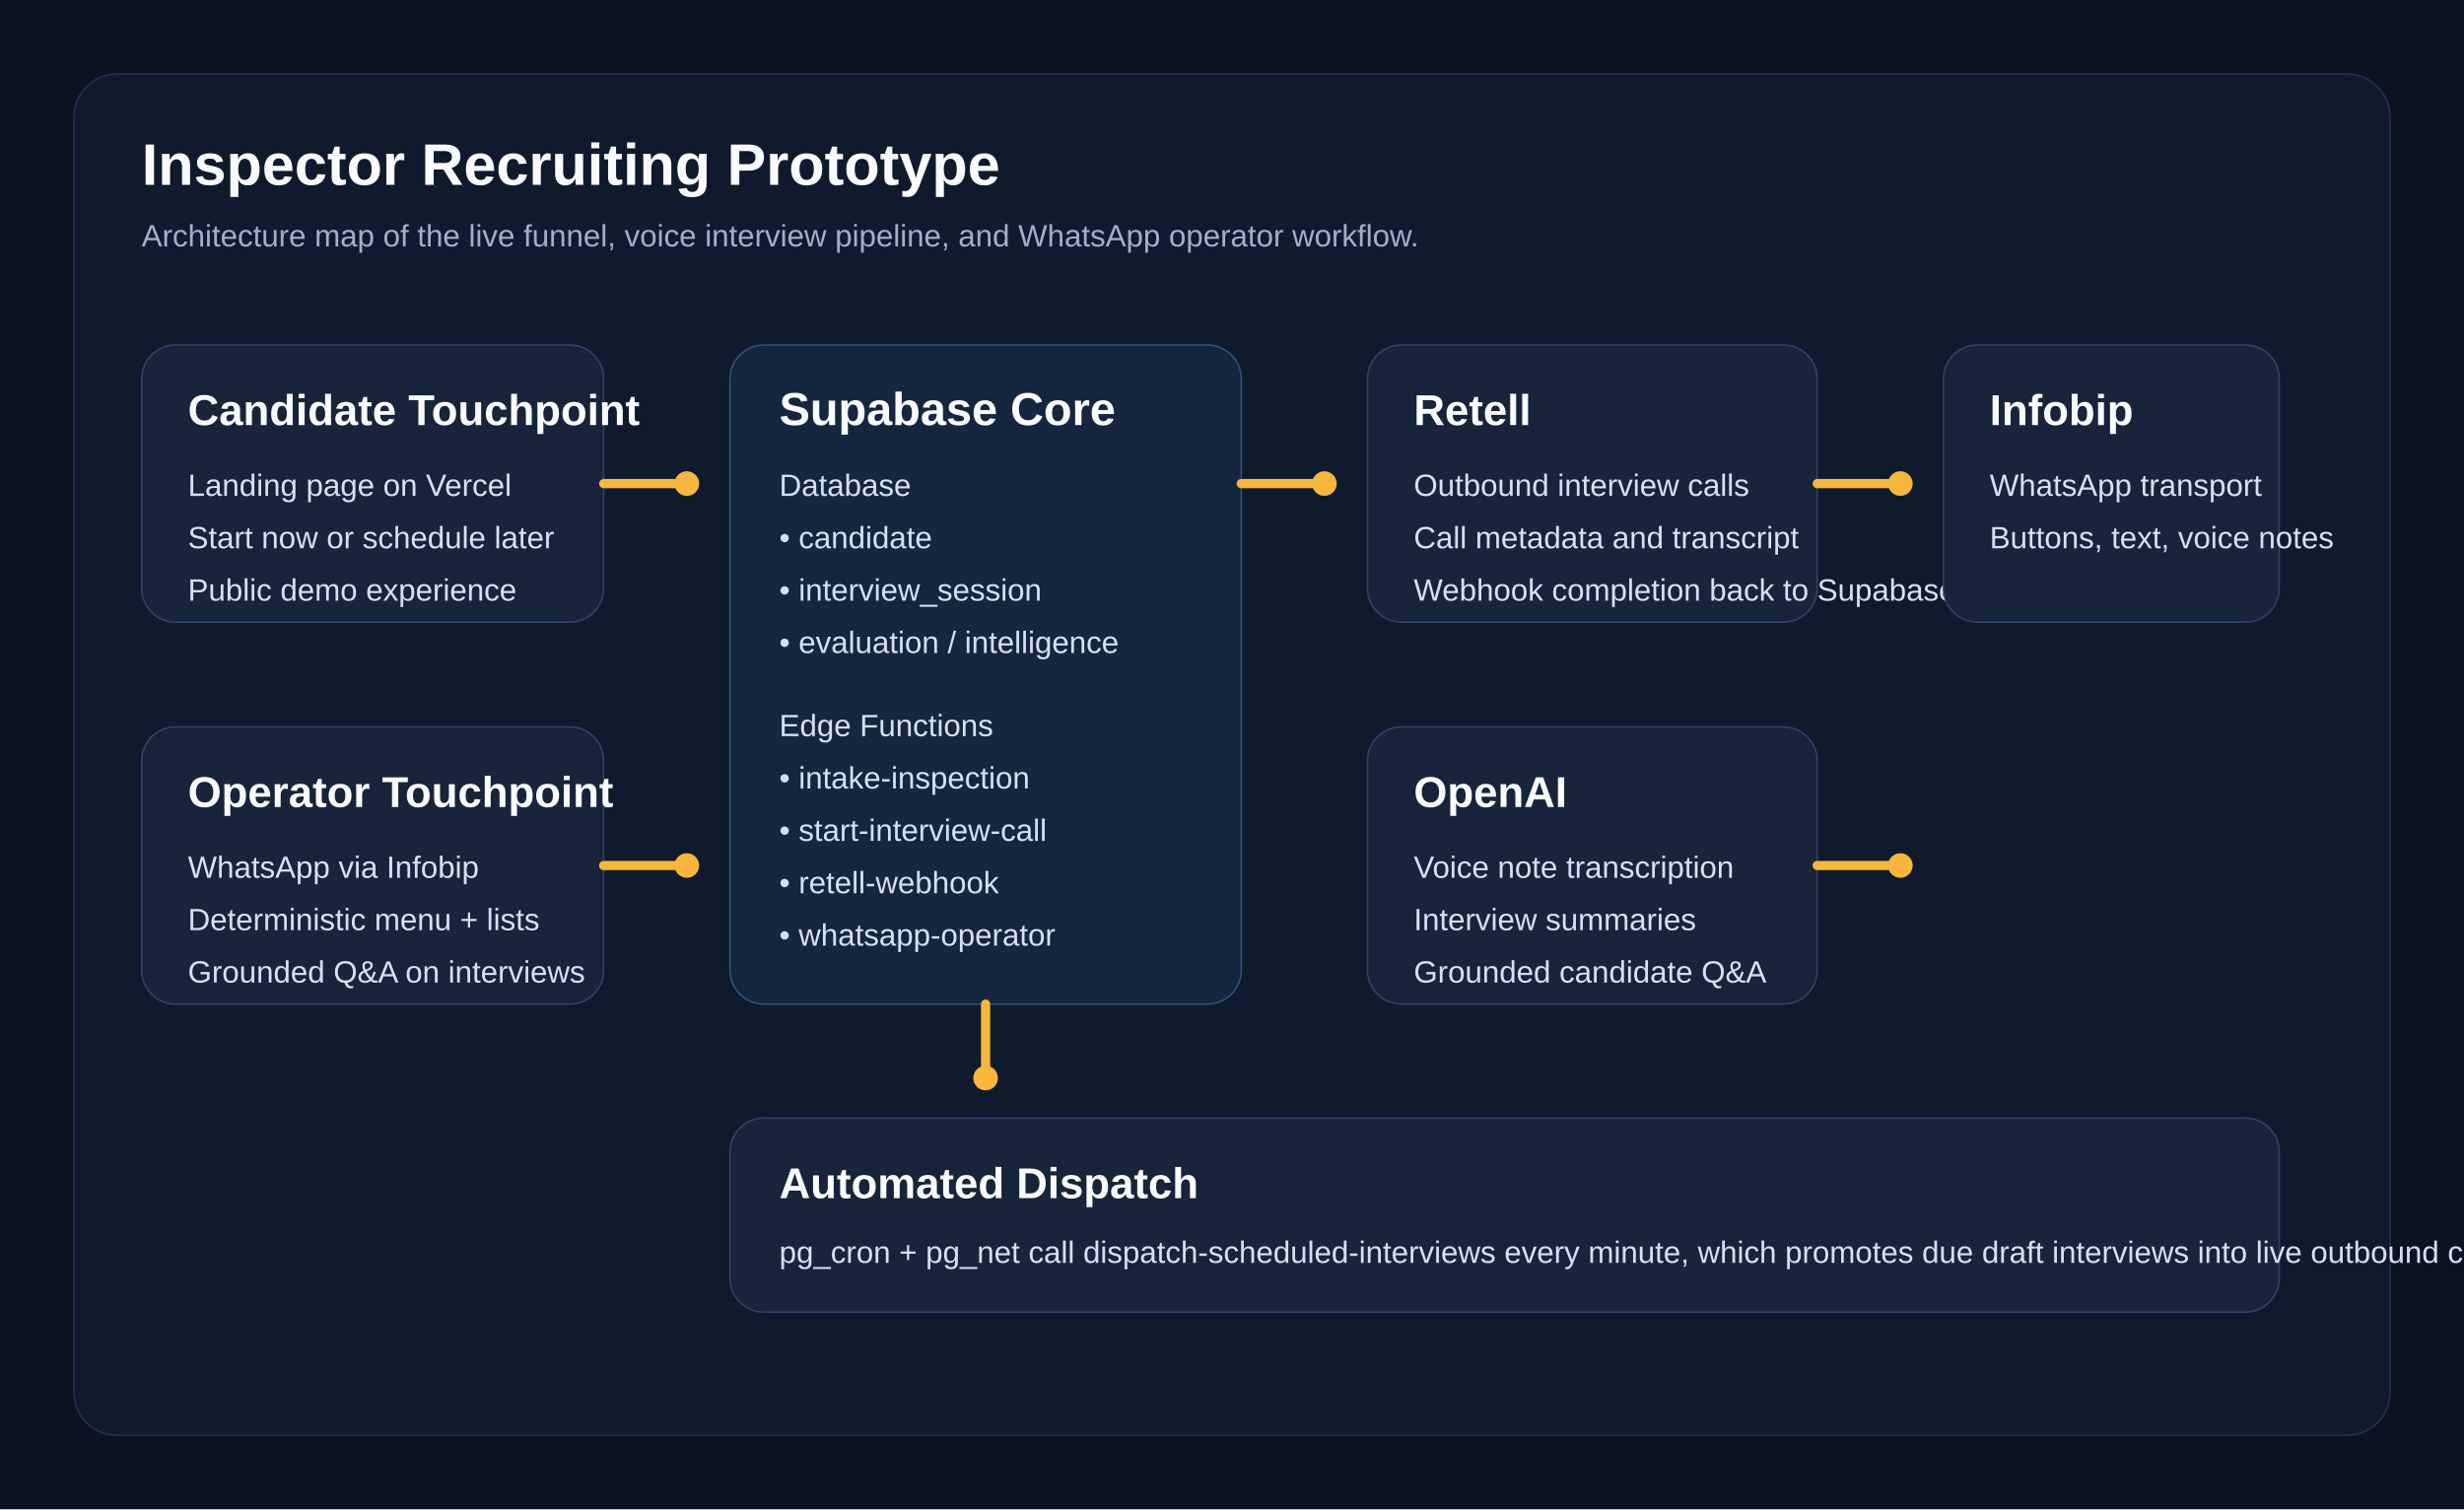
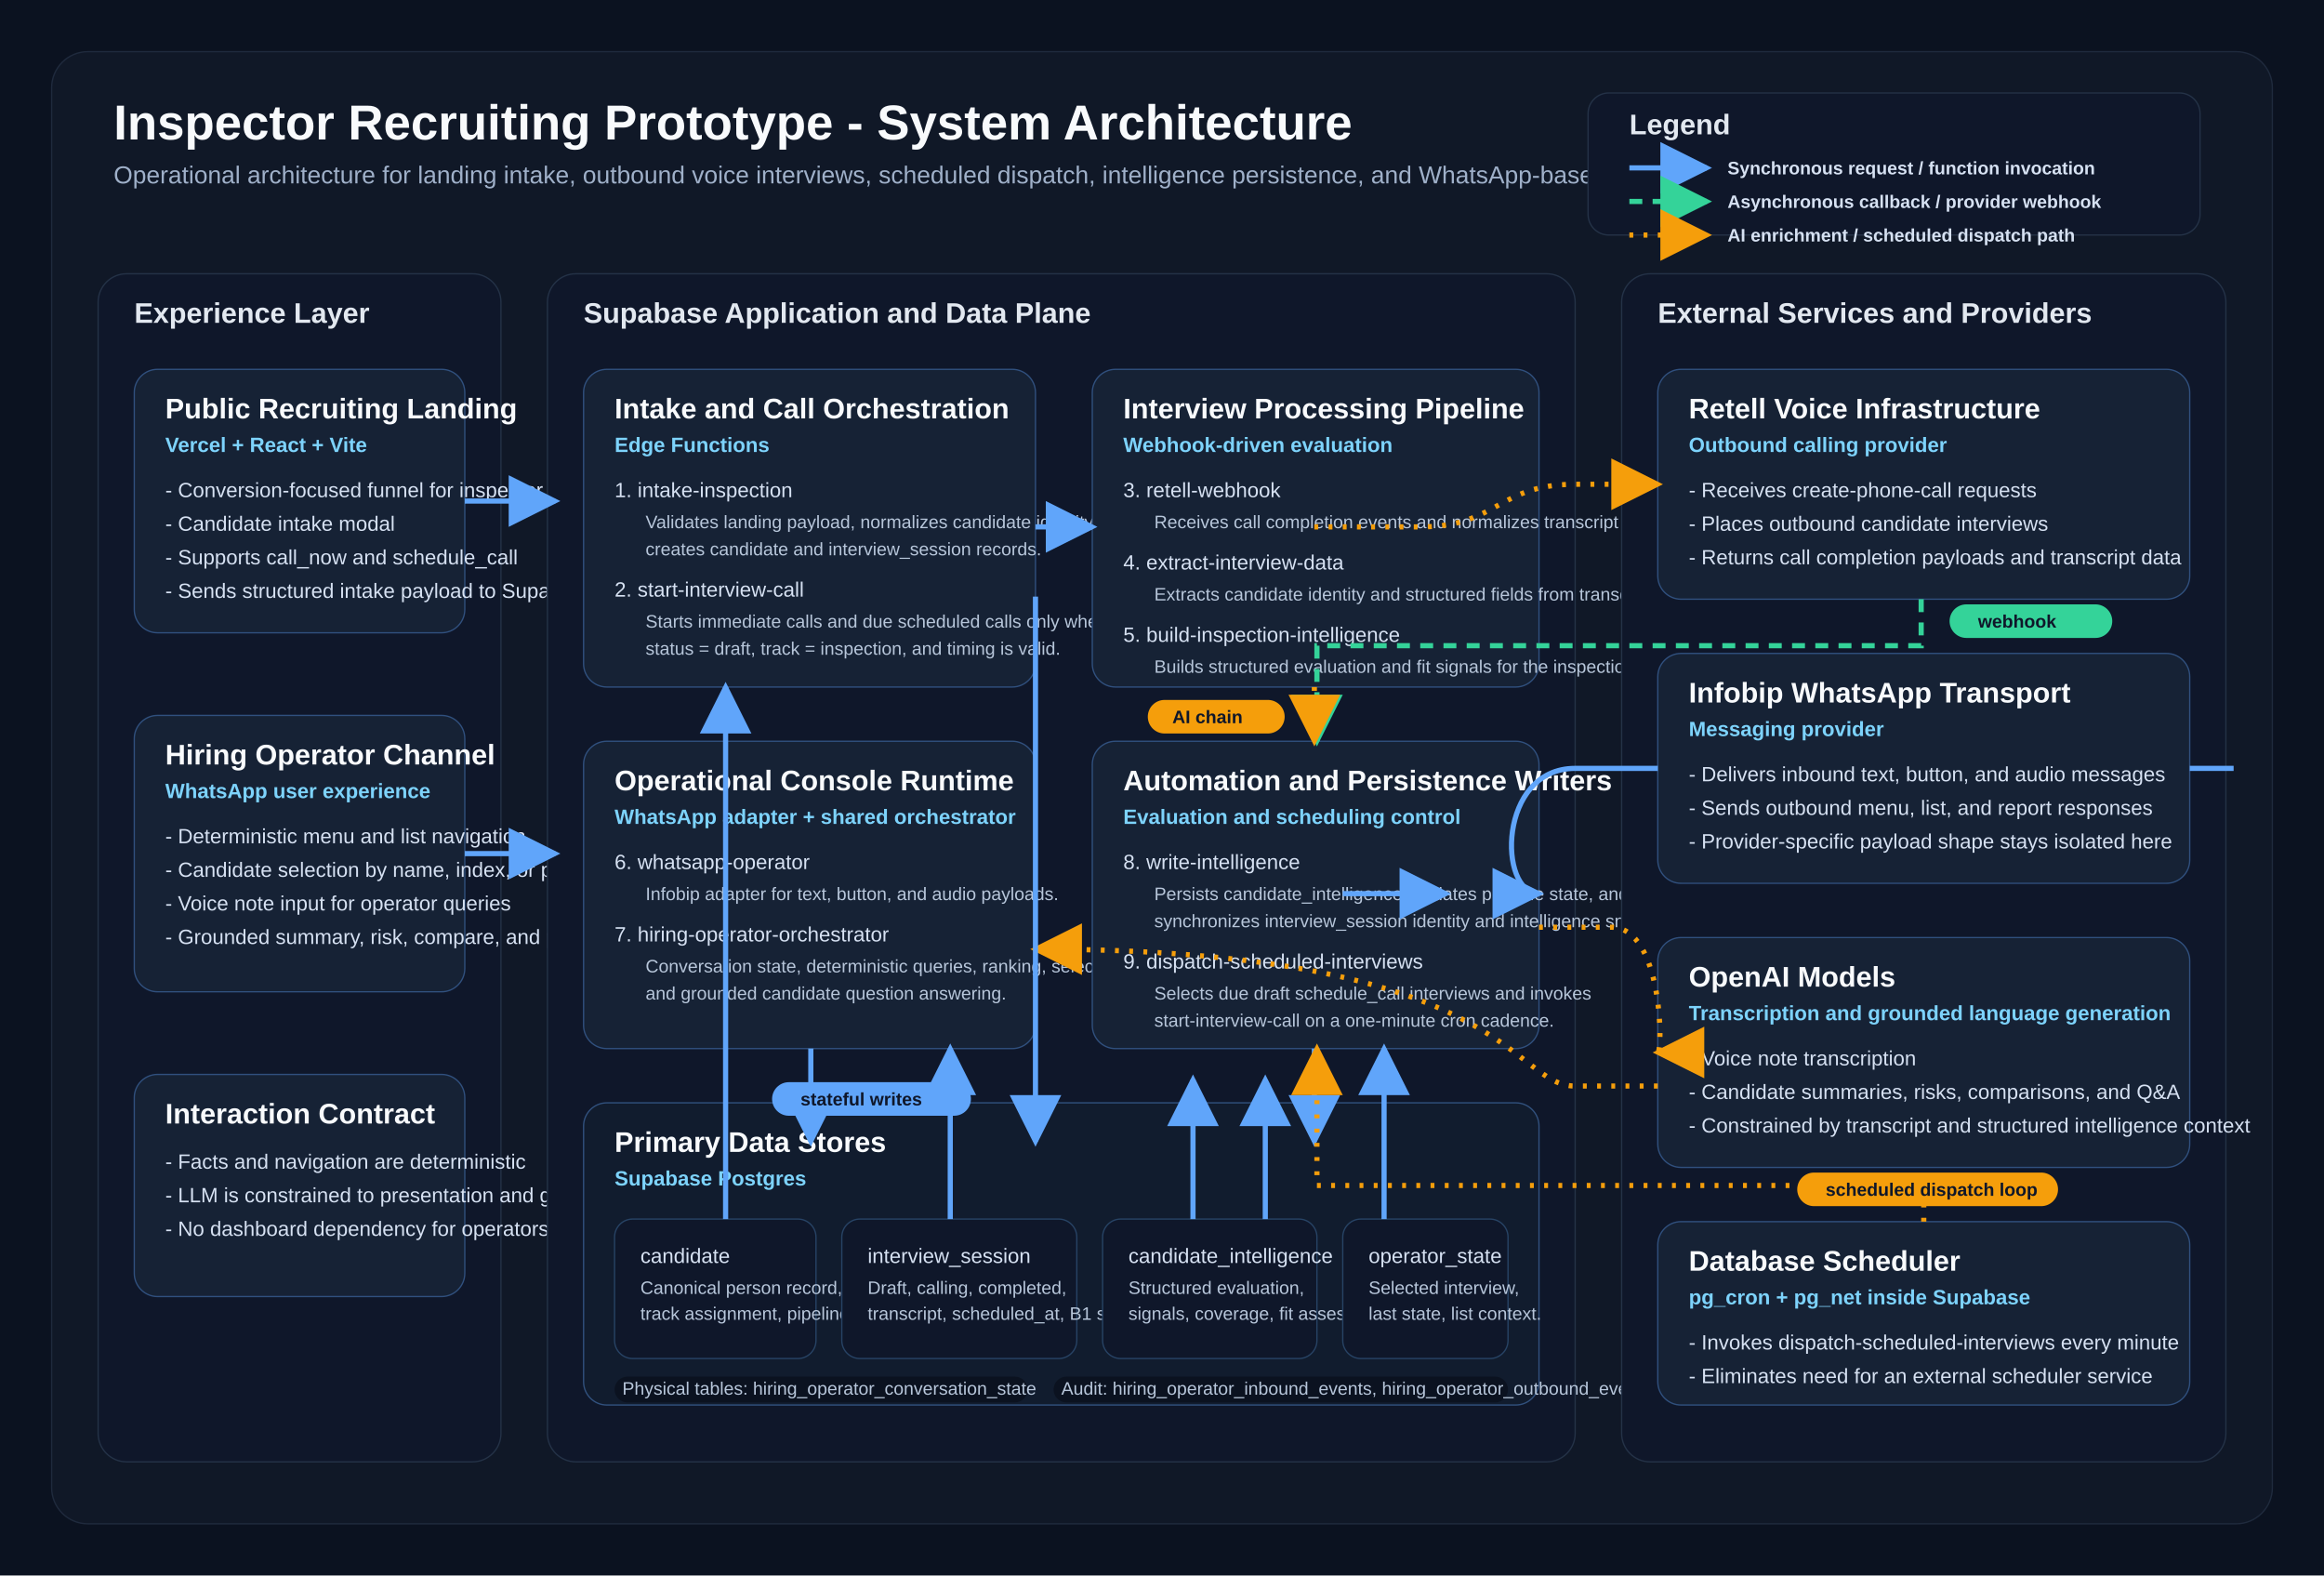
- <svg xmlns="http://www.w3.org/2000/svg" width="1600" height="980" viewBox="0 0 1600 980" fill="none">
-   <rect width="1600" height="980" fill="#0B1220" />
-   <rect x="48" y="48" width="1504" height="884" rx="28" fill="#101A2D" stroke="#22314D" />
-   <text x="92" y="120" fill="#F8FAFC" font-family="Arial, Helvetica, sans-serif" font-size="38" font-weight="700">Inspector Recruiting Prototype</text>
-   <text x="92" y="160" fill="#9FB0C9" font-family="Arial, Helvetica, sans-serif" font-size="20">Architecture map of the live funnel, voice interview pipeline, and WhatsApp operator workflow.</text>
-   <rect x="92" y="224" width="300" height="180" rx="22" fill="#17243A" stroke="#2D4469" />
-   <text x="122" y="276" fill="#F8FAFC" font-family="Arial, Helvetica, sans-serif" font-size="28" font-weight="700">Candidate Touchpoint</text>
-   <text x="122" y="322" fill="#D6E1F2" font-family="Arial, Helvetica, sans-serif" font-size="20">Landing page on Vercel</text>
-   <text x="122" y="356" fill="#D6E1F2" font-family="Arial, Helvetica, sans-serif" font-size="20">Start now or schedule later</text>
-   <text x="122" y="390" fill="#D6E1F2" font-family="Arial, Helvetica, sans-serif" font-size="20">Public demo experience</text>
-   <rect x="92" y="472" width="300" height="180" rx="22" fill="#17243A" stroke="#2D4469" />
-   <text x="122" y="524" fill="#F8FAFC" font-family="Arial, Helvetica, sans-serif" font-size="28" font-weight="700">Operator Touchpoint</text>
-   <text x="122" y="570" fill="#D6E1F2" font-family="Arial, Helvetica, sans-serif" font-size="20">WhatsApp via Infobip</text>
-   <text x="122" y="604" fill="#D6E1F2" font-family="Arial, Helvetica, sans-serif" font-size="20">Deterministic menu + lists</text>
-   <text x="122" y="638" fill="#D6E1F2" font-family="Arial, Helvetica, sans-serif" font-size="20">Grounded Q&amp;A on interviews</text>
-   <rect x="474" y="224" width="332" height="428" rx="22" fill="#16263E" stroke="#31517E" />
-   <text x="506" y="276" fill="#F8FAFC" font-family="Arial, Helvetica, sans-serif" font-size="30" font-weight="700">Supabase Core</text>
-   <text x="506" y="322" fill="#D6E1F2" font-family="Arial, Helvetica, sans-serif" font-size="20">Database</text>
-   <text x="506" y="356" fill="#D6E1F2" font-family="Arial, Helvetica, sans-serif" font-size="20">• candidate</text>
-   <text x="506" y="390" fill="#D6E1F2" font-family="Arial, Helvetica, sans-serif" font-size="20">• interview_session</text>
-   <text x="506" y="424" fill="#D6E1F2" font-family="Arial, Helvetica, sans-serif" font-size="20">• evaluation / intelligence</text>
-   <text x="506" y="478" fill="#D6E1F2" font-family="Arial, Helvetica, sans-serif" font-size="20">Edge Functions</text>
-   <text x="506" y="512" fill="#D6E1F2" font-family="Arial, Helvetica, sans-serif" font-size="20">• intake-inspection</text>
-   <text x="506" y="546" fill="#D6E1F2" font-family="Arial, Helvetica, sans-serif" font-size="20">• start-interview-call</text>
-   <text x="506" y="580" fill="#D6E1F2" font-family="Arial, Helvetica, sans-serif" font-size="20">• retell-webhook</text>
-   <text x="506" y="614" fill="#D6E1F2" font-family="Arial, Helvetica, sans-serif" font-size="20">• whatsapp-operator</text>
-   <rect x="888" y="224" width="292" height="180" rx="22" fill="#17243A" stroke="#2D4469" />
-   <text x="918" y="276" fill="#F8FAFC" font-family="Arial, Helvetica, sans-serif" font-size="28" font-weight="700">Retell</text>
-   <text x="918" y="322" fill="#D6E1F2" font-family="Arial, Helvetica, sans-serif" font-size="20">Outbound interview calls</text>
-   <text x="918" y="356" fill="#D6E1F2" font-family="Arial, Helvetica, sans-serif" font-size="20">Call metadata and transcript</text>
-   <text x="918" y="390" fill="#D6E1F2" font-family="Arial, Helvetica, sans-serif" font-size="20">Webhook completion back to Supabase</text>
-   <rect x="888" y="472" width="292" height="180" rx="22" fill="#17243A" stroke="#2D4469" />
-   <text x="918" y="524" fill="#F8FAFC" font-family="Arial, Helvetica, sans-serif" font-size="28" font-weight="700">OpenAI</text>
-   <text x="918" y="570" fill="#D6E1F2" font-family="Arial, Helvetica, sans-serif" font-size="20">Voice note transcription</text>
-   <text x="918" y="604" fill="#D6E1F2" font-family="Arial, Helvetica, sans-serif" font-size="20">Interview summaries</text>
-   <text x="918" y="638" fill="#D6E1F2" font-family="Arial, Helvetica, sans-serif" font-size="20">Grounded candidate Q&amp;A</text>
-   <rect x="1262" y="224" width="218" height="180" rx="22" fill="#17243A" stroke="#2D4469" />
-   <text x="1292" y="276" fill="#F8FAFC" font-family="Arial, Helvetica, sans-serif" font-size="28" font-weight="700">Infobip</text>
-   <text x="1292" y="322" fill="#D6E1F2" font-family="Arial, Helvetica, sans-serif" font-size="20">WhatsApp transport</text>
-   <text x="1292" y="356" fill="#D6E1F2" font-family="Arial, Helvetica, sans-serif" font-size="20">Buttons, text, voice notes</text>
-   <rect x="474" y="726" width="1006" height="126" rx="22" fill="#17243A" stroke="#2D4469" />
-   <text x="506" y="778" fill="#F8FAFC" font-family="Arial, Helvetica, sans-serif" font-size="28" font-weight="700">Automated Dispatch</text>
-   <text x="506" y="820" fill="#D6E1F2" font-family="Arial, Helvetica, sans-serif" font-size="20">pg_cron + pg_net call dispatch-scheduled-interviews every minute, which promotes due draft interviews into live outbound calls.</text>
-   <path d="M392 314H446" stroke="#F6B73C" stroke-width="6" stroke-linecap="round" />
-   <path d="M806 314H860" stroke="#F6B73C" stroke-width="6" stroke-linecap="round" />
-   <path d="M1180 314H1234" stroke="#F6B73C" stroke-width="6" stroke-linecap="round" />
-   <path d="M1180 562H1234" stroke="#F6B73C" stroke-width="6" stroke-linecap="round" />
-   <path d="M392 562H446" stroke="#F6B73C" stroke-width="6" stroke-linecap="round" />
-   <path d="M640 652V700" stroke="#F6B73C" stroke-width="6" stroke-linecap="round" />
-   <circle cx="446" cy="314" r="8" fill="#F6B73C" />
-   <circle cx="860" cy="314" r="8" fill="#F6B73C" />
-   <circle cx="1234" cy="314" r="8" fill="#F6B73C" />
-   <circle cx="1234" cy="562" r="8" fill="#F6B73C" />
-   <circle cx="446" cy="562" r="8" fill="#F6B73C" />
-   <circle cx="640" cy="700" r="8" fill="#F6B73C" />
+ <svg xmlns="http://www.w3.org/2000/svg" width="1800" height="1220" viewBox="0 0 1800 1220" fill="none">
+   <defs>
+     <style>
+       .title { font: 700 38px Arial, Helvetica, sans-serif; fill: #F8FAFC; }
+       .subtitle { font: 400 19px Arial, Helvetica, sans-serif; fill: #9FB0C9; }
+       .section { font: 700 22px Arial, Helvetica, sans-serif; fill: #E2E8F0; letter-spacing: 0; }
+       .cardTitle { font: 700 22px Arial, Helvetica, sans-serif; fill: #F8FAFC; }
+       .cardSub { font: 600 16px Arial, Helvetica, sans-serif; fill: #7DD3FC; }
+       .body { font: 400 16px Arial, Helvetica, sans-serif; fill: #D6E1F2; }
+       .small { font: 400 14px Arial, Helvetica, sans-serif; fill: #B7C6DA; }
+       .label { font: 700 14px Arial, Helvetica, sans-serif; fill: #0F172A; }
+       .legend { font: 600 14px Arial, Helvetica, sans-serif; fill: #D6E1F2; }
+     </style>
+     <marker id="arrow-blue" markerWidth="10" markerHeight="10" refX="9" refY="5" orient="auto">
+       <path d="M0 0L10 5L0 10V0Z" fill="#60A5FA" />
+     </marker>
+     <marker id="arrow-green" markerWidth="10" markerHeight="10" refX="9" refY="5" orient="auto">
+       <path d="M0 0L10 5L0 10V0Z" fill="#34D399" />
+     </marker>
+     <marker id="arrow-amber" markerWidth="10" markerHeight="10" refX="9" refY="5" orient="auto">
+       <path d="M0 0L10 5L0 10V0Z" fill="#F59E0B" />
+     </marker>
+     <marker id="arrow-slate" markerWidth="10" markerHeight="10" refX="9" refY="5" orient="auto">
+       <path d="M0 0L10 5L0 10V0Z" fill="#94A3B8" />
+     </marker>
+   </defs>
+   <rect width="1800" height="1220" fill="#0B1220" />
+   <rect x="40" y="40" width="1720" height="1140" rx="28" fill="#101827" stroke="#1F2A3D" />
+   <text x="88" y="108" class="title">Inspector Recruiting Prototype - System Architecture</text>
+   <text x="88" y="142" class="subtitle">Operational architecture for landing intake, outbound voice interviews, scheduled dispatch, intelligence persistence, and WhatsApp-based recruiting operations.</text>
+   <rect x="1230" y="72" width="474" height="110" rx="16" fill="#0F172A" stroke="#243247" />
+   <text x="1262" y="104" class="section">Legend</text>
+   <line x1="1262" y1="130" x2="1322" y2="130" stroke="#60A5FA" stroke-width="4" marker-end="url(#arrow-blue)" />
+   <text x="1338" y="135" class="legend">Synchronous request / function invocation</text>
+   <line x1="1262" y1="156" x2="1322" y2="156" stroke="#34D399" stroke-width="4" stroke-dasharray="10 8" marker-end="url(#arrow-green)" />
+   <text x="1338" y="161" class="legend">Asynchronous callback / provider webhook</text>
+   <line x1="1262" y1="182" x2="1322" y2="182" stroke="#F59E0B" stroke-width="4" stroke-dasharray="3 8" marker-end="url(#arrow-amber)" />
+   <text x="1338" y="187" class="legend">AI enrichment / scheduled dispatch path</text>
+   <rect x="76" y="212" width="312" height="920" rx="22" fill="#0F172A" stroke="#243247" />
+   <text x="104" y="250" class="section">Experience Layer</text>
+   <rect x="104" y="286" width="256" height="204" rx="18" fill="#162235" stroke="#30507E" />
+   <text x="128" y="324" class="cardTitle">Public Recruiting Landing</text>
+   <text x="128" y="350" class="cardSub">Vercel + React + Vite</text>
+   <text x="128" y="385" class="body">- Conversion-focused funnel for inspector recruiting</text>
+   <text x="128" y="411" class="body">- Candidate intake modal</text>
+   <text x="128" y="437" class="body">- Supports call_now and schedule_call</text>
+   <text x="128" y="463" class="body">- Sends structured intake payload to Supabase</text>
+   <rect x="104" y="554" width="256" height="214" rx="18" fill="#162235" stroke="#30507E" />
+   <text x="128" y="592" class="cardTitle">Hiring Operator Channel</text>
+   <text x="128" y="618" class="cardSub">WhatsApp user experience</text>
+   <text x="128" y="653" class="body">- Deterministic menu and list navigation</text>
+   <text x="128" y="679" class="body">- Candidate selection by name, index, or phone</text>
+   <text x="128" y="705" class="body">- Voice note input for operator queries</text>
+   <text x="128" y="731" class="body">- Grounded summary, risk, compare, and phone lookups</text>
+   <rect x="104" y="832" width="256" height="172" rx="18" fill="#162235" stroke="#30507E" />
+   <text x="128" y="870" class="cardTitle">Interaction Contract</text>
+   <text x="128" y="905" class="body">- Facts and navigation are deterministic</text>
+   <text x="128" y="931" class="body">- LLM is constrained to presentation and grounded Q&amp;A</text>
+   <text x="128" y="957" class="body">- No dashboard dependency for operators</text>
+   <rect x="424" y="212" width="796" height="920" rx="22" fill="#0F172A" stroke="#243247" />
+   <text x="452" y="250" class="section">Supabase Application and Data Plane</text>
+   <rect x="452" y="286" width="350" height="246" rx="18" fill="#162235" stroke="#30507E" />
+   <text x="476" y="324" class="cardTitle">Intake and Call Orchestration</text>
+   <text x="476" y="350" class="cardSub">Edge Functions</text>
+   <text x="476" y="385" class="body">1. intake-inspection</text>
+   <text x="500" y="409" class="small">Validates landing payload, normalizes candidate identity,</text>
+   <text x="500" y="430" class="small">creates candidate and interview_session records.</text>
+   <text x="476" y="462" class="body">2. start-interview-call</text>
+   <text x="500" y="486" class="small">Starts immediate calls and due scheduled calls only when</text>
+   <text x="500" y="507" class="small">status = draft, track = inspection, and timing is valid.</text>
+   <rect x="846" y="286" width="346" height="246" rx="18" fill="#162235" stroke="#30507E" />
+   <text x="870" y="324" class="cardTitle">Interview Processing Pipeline</text>
+   <text x="870" y="350" class="cardSub">Webhook-driven evaluation</text>
+   <text x="870" y="385" class="body">3. retell-webhook</text>
+   <text x="894" y="409" class="small">Receives call completion events and normalizes transcript payloads.</text>
+   <text x="870" y="441" class="body">4. extract-interview-data</text>
+   <text x="894" y="465" class="small">Extracts candidate identity and structured fields from transcript.</text>
+   <text x="870" y="497" class="body">5. build-inspection-intelligence</text>
+   <text x="894" y="521" class="small">Builds structured evaluation and fit signals for the inspection track.</text>
+   <rect x="452" y="574" width="350" height="238" rx="18" fill="#162235" stroke="#30507E" />
+   <text x="476" y="612" class="cardTitle">Operational Console Runtime</text>
+   <text x="476" y="638" class="cardSub">WhatsApp adapter + shared orchestrator</text>
+   <text x="476" y="673" class="body">6. whatsapp-operator</text>
+   <text x="500" y="697" class="small">Infobip adapter for text, button, and audio payloads.</text>
+   <text x="476" y="729" class="body">7. hiring-operator-orchestrator</text>
+   <text x="500" y="753" class="small">Conversation state, deterministic queries, ranking, selection,</text>
+   <text x="500" y="774" class="small">and grounded candidate question answering.</text>
+   <rect x="846" y="574" width="346" height="238" rx="18" fill="#162235" stroke="#30507E" />
+   <text x="870" y="612" class="cardTitle">Automation and Persistence Writers</text>
+   <text x="870" y="638" class="cardSub">Evaluation and scheduling control</text>
+   <text x="870" y="673" class="body">8. write-intelligence</text>
+   <text x="894" y="697" class="small">Persists candidate_intelligence, updates pipeline state, and</text>
+   <text x="894" y="718" class="small">synchronizes interview_session identity and intelligence snapshot.</text>
+   <text x="870" y="750" class="body">9. dispatch-scheduled-interviews</text>
+   <text x="894" y="774" class="small">Selects due draft schedule_call interviews and invokes</text>
+   <text x="894" y="795" class="small">start-interview-call on a one-minute cron cadence.</text>
+   <rect x="452" y="854" width="740" height="234" rx="18" fill="#111C2E" stroke="#31517E" />
+   <text x="476" y="892" class="cardTitle">Primary Data Stores</text>
+   <text x="476" y="918" class="cardSub">Supabase Postgres</text>
+   <rect x="476" y="944" width="156" height="108" rx="14" fill="#0F172A" stroke="#274365" />
+   <text x="496" y="978" class="body">candidate</text>
+   <text x="496" y="1002" class="small">Canonical person record,</text>
+   <text x="496" y="1022" class="small">track assignment, pipeline state.</text>
+   <rect x="652" y="944" width="182" height="108" rx="14" fill="#0F172A" stroke="#274365" />
+   <text x="672" y="978" class="body">interview_session</text>
+   <text x="672" y="1002" class="small">Draft, calling, completed,</text>
+   <text x="672" y="1022" class="small">transcript, scheduled_at, B1 snapshot.</text>
+   <rect x="854" y="944" width="166" height="108" rx="14" fill="#0F172A" stroke="#274365" />
+   <text x="874" y="978" class="body">candidate_intelligence</text>
+   <text x="874" y="1002" class="small">Structured evaluation,</text>
+   <text x="874" y="1022" class="small">signals, coverage, fit assessment.</text>
+   <rect x="1040" y="944" width="128" height="108" rx="14" fill="#0F172A" stroke="#274365" />
+   <text x="1060" y="978" class="body">operator_state</text>
+   <text x="1060" y="1002" class="small">Selected interview,</text>
+   <text x="1060" y="1022" class="small">last state, list context.</text>
+   <rect x="476" y="1066" width="320" height="20" rx="10" fill="#0B1220" />
+   <text x="482" y="1080" class="small">Physical tables: hiring_operator_conversation_state</text>
+   <rect x="816" y="1066" width="352" height="20" rx="10" fill="#0B1220" />
+   <text x="822" y="1080" class="small">Audit: hiring_operator_inbound_events, hiring_operator_outbound_events</text>
+   <rect x="1256" y="212" width="468" height="920" rx="22" fill="#0F172A" stroke="#243247" />
+   <text x="1284" y="250" class="section">External Services and Providers</text>
+   <rect x="1284" y="286" width="412" height="178" rx="18" fill="#162235" stroke="#30507E" />
+   <text x="1308" y="324" class="cardTitle">Retell Voice Infrastructure</text>
+   <text x="1308" y="350" class="cardSub">Outbound calling provider</text>
+   <text x="1308" y="385" class="body">- Receives create-phone-call requests</text>
+   <text x="1308" y="411" class="body">- Places outbound candidate interviews</text>
+   <text x="1308" y="437" class="body">- Returns call completion payloads and transcript data</text>
+   <rect x="1284" y="506" width="412" height="178" rx="18" fill="#162235" stroke="#30507E" />
+   <text x="1308" y="544" class="cardTitle">Infobip WhatsApp Transport</text>
+   <text x="1308" y="570" class="cardSub">Messaging provider</text>
+   <text x="1308" y="605" class="body">- Delivers inbound text, button, and audio messages</text>
+   <text x="1308" y="631" class="body">- Sends outbound menu, list, and report responses</text>
+   <text x="1308" y="657" class="body">- Provider-specific payload shape stays isolated here</text>
+   <rect x="1284" y="726" width="412" height="178" rx="18" fill="#162235" stroke="#30507E" />
+   <text x="1308" y="764" class="cardTitle">OpenAI Models</text>
+   <text x="1308" y="790" class="cardSub">Transcription and grounded language generation</text>
+   <text x="1308" y="825" class="body">- Voice note transcription</text>
+   <text x="1308" y="851" class="body">- Candidate summaries, risks, comparisons, and Q&amp;A</text>
+   <text x="1308" y="877" class="body">- Constrained by transcript and structured intelligence context</text>
+   <rect x="1284" y="946" width="412" height="142" rx="18" fill="#162235" stroke="#30507E" />
+   <text x="1308" y="984" class="cardTitle">Database Scheduler</text>
+   <text x="1308" y="1010" class="cardSub">pg_cron + pg_net inside Supabase</text>
+   <text x="1308" y="1045" class="body">- Invokes dispatch-scheduled-interviews every minute</text>
+   <text x="1308" y="1071" class="body">- Eliminates need for an external scheduler service</text>
+   <path d="M360 388H430" stroke="#60A5FA" stroke-width="4" marker-end="url(#arrow-blue)" />
+   <path d="M802 408H846" stroke="#60A5FA" stroke-width="4" marker-end="url(#arrow-blue)" />
+   <path d="M1018 408H1100C1160 408 1160 375 1220 375H1284" stroke="#F59E0B" stroke-width="4" stroke-dasharray="3 8" marker-end="url(#arrow-amber)" />
+   <path d="M1488 464V500H1020V574" stroke="#34D399" stroke-width="4" stroke-dasharray="10 8" marker-end="url(#arrow-green)" />
+   <path d="M360 661H430" stroke="#60A5FA" stroke-width="4" marker-end="url(#arrow-blue)" />
+   <path d="M1696 595H1730" stroke="#60A5FA" stroke-width="4" />
+   <path d="M1284 595H1220C1160 595 1160 692 1192 692" stroke="#60A5FA" stroke-width="4" marker-end="url(#arrow-blue)" />
+   <path d="M1192 718H1248C1288 718 1288 815 1284 815" stroke="#F59E0B" stroke-width="4" stroke-dasharray="3 8" marker-end="url(#arrow-amber)" />
+   <path d="M1284 841H1220C1170 841 1170 735 802 735" stroke="#F59E0B" stroke-width="4" stroke-dasharray="3 8" marker-end="url(#arrow-amber)" />
+   <path d="M802 462V884" stroke="#60A5FA" stroke-width="4" marker-end="url(#arrow-blue)" />
+   <path d="M1018 532V574" stroke="#F59E0B" stroke-width="4" stroke-dasharray="3 8" marker-end="url(#arrow-amber)" />
+   <path d="M1018 812V884" stroke="#60A5FA" stroke-width="4" marker-end="url(#arrow-blue)" />
+   <path d="M628 812V884" stroke="#60A5FA" stroke-width="4" marker-end="url(#arrow-blue)" />
+   <path d="M1490 946V918H1020V812" stroke="#F59E0B" stroke-width="4" stroke-dasharray="3 8" marker-end="url(#arrow-amber)" />
+   <path d="M980 944V836" stroke="#60A5FA" stroke-width="4" marker-end="url(#arrow-blue)" />
+   <path d="M924 944V836" stroke="#60A5FA" stroke-width="4" marker-end="url(#arrow-blue)" />
+   <path d="M736 944V812" stroke="#60A5FA" stroke-width="4" marker-end="url(#arrow-blue)" />
+   <path d="M562 944V532" stroke="#60A5FA" stroke-width="4" marker-end="url(#arrow-blue)" />
+   <path d="M1072 944V812" stroke="#60A5FA" stroke-width="4" marker-end="url(#arrow-blue)" />
+   <path d="M1040 692H1120" stroke="#60A5FA" stroke-width="4" marker-end="url(#arrow-blue)" />
+   <rect x="889" y="542" width="106" height="26" rx="13" fill="#F59E0B" />
+   <text x="908" y="560" class="label">AI chain</text>
+   <rect x="598" y="838" width="154" height="26" rx="13" fill="#60A5FA" />
+   <text x="620" y="856" class="label">stateful writes</text>
+   <rect x="1510" y="468" width="126" height="26" rx="13" fill="#34D399" />
+   <text x="1532" y="486" class="label">webhook</text>
+   <rect x="1392" y="908" width="202" height="26" rx="13" fill="#F59E0B" />
+   <text x="1414" y="926" class="label">scheduled dispatch loop</text>
</svg>
